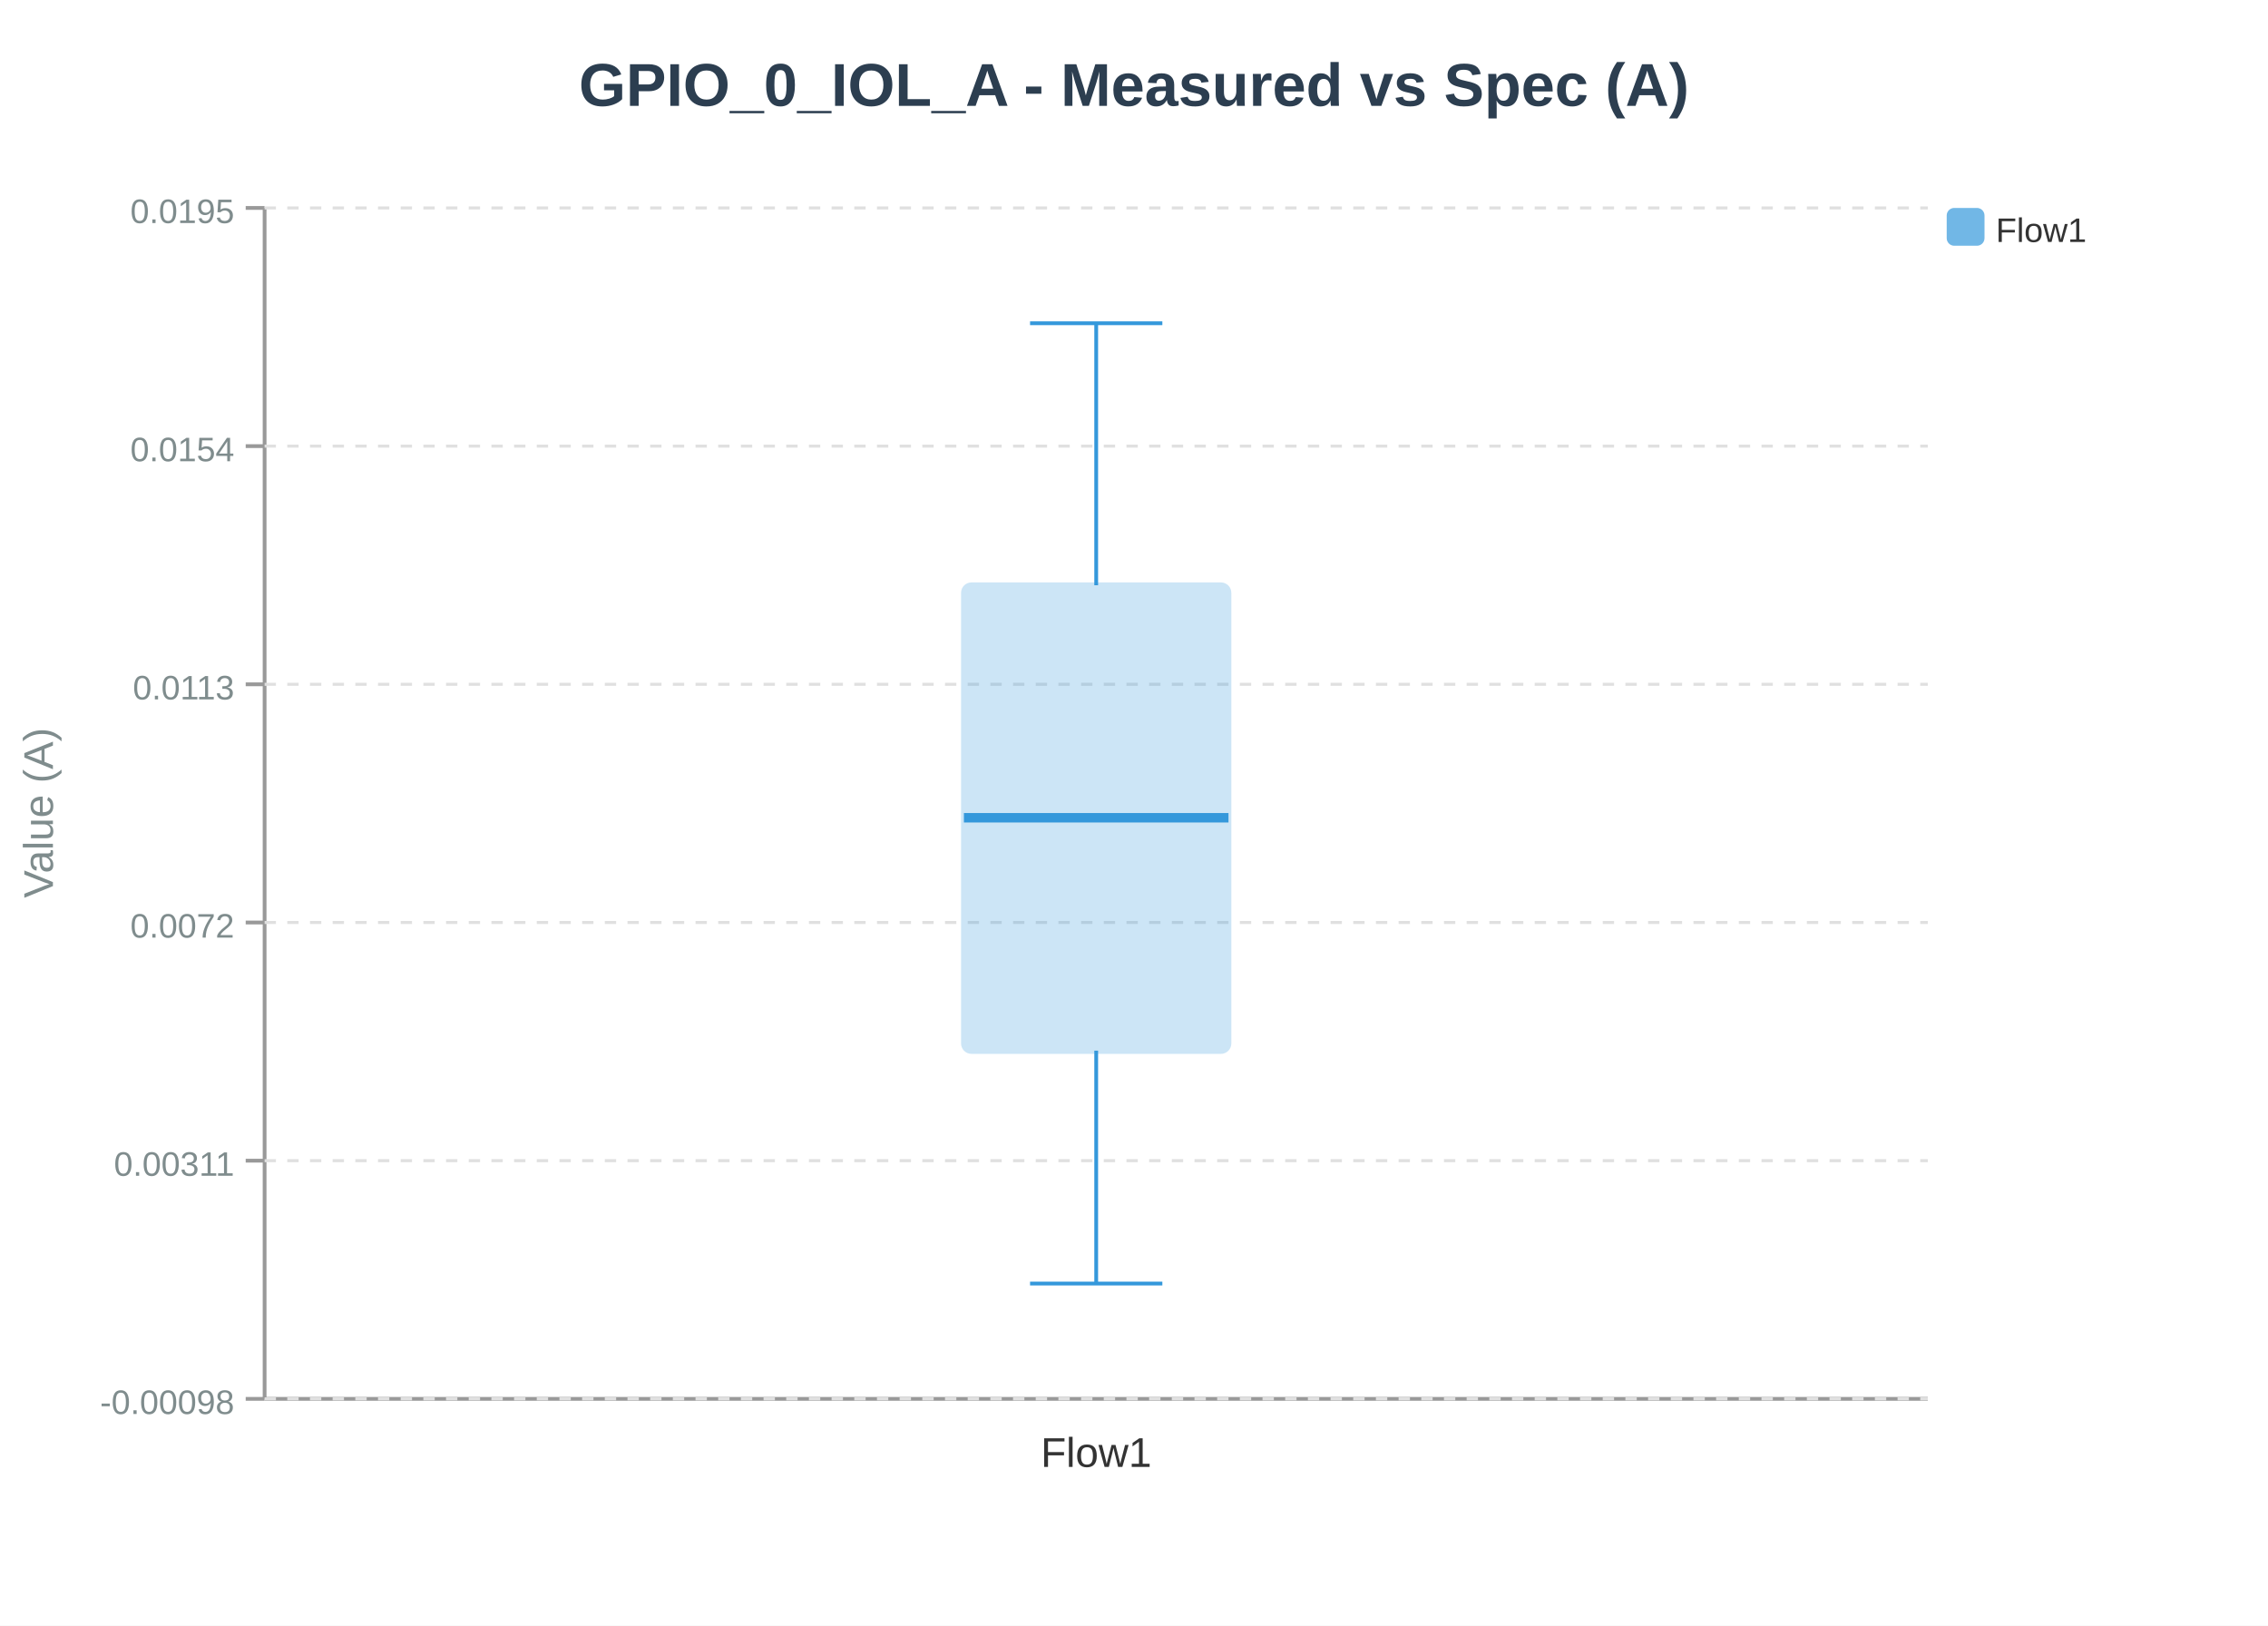
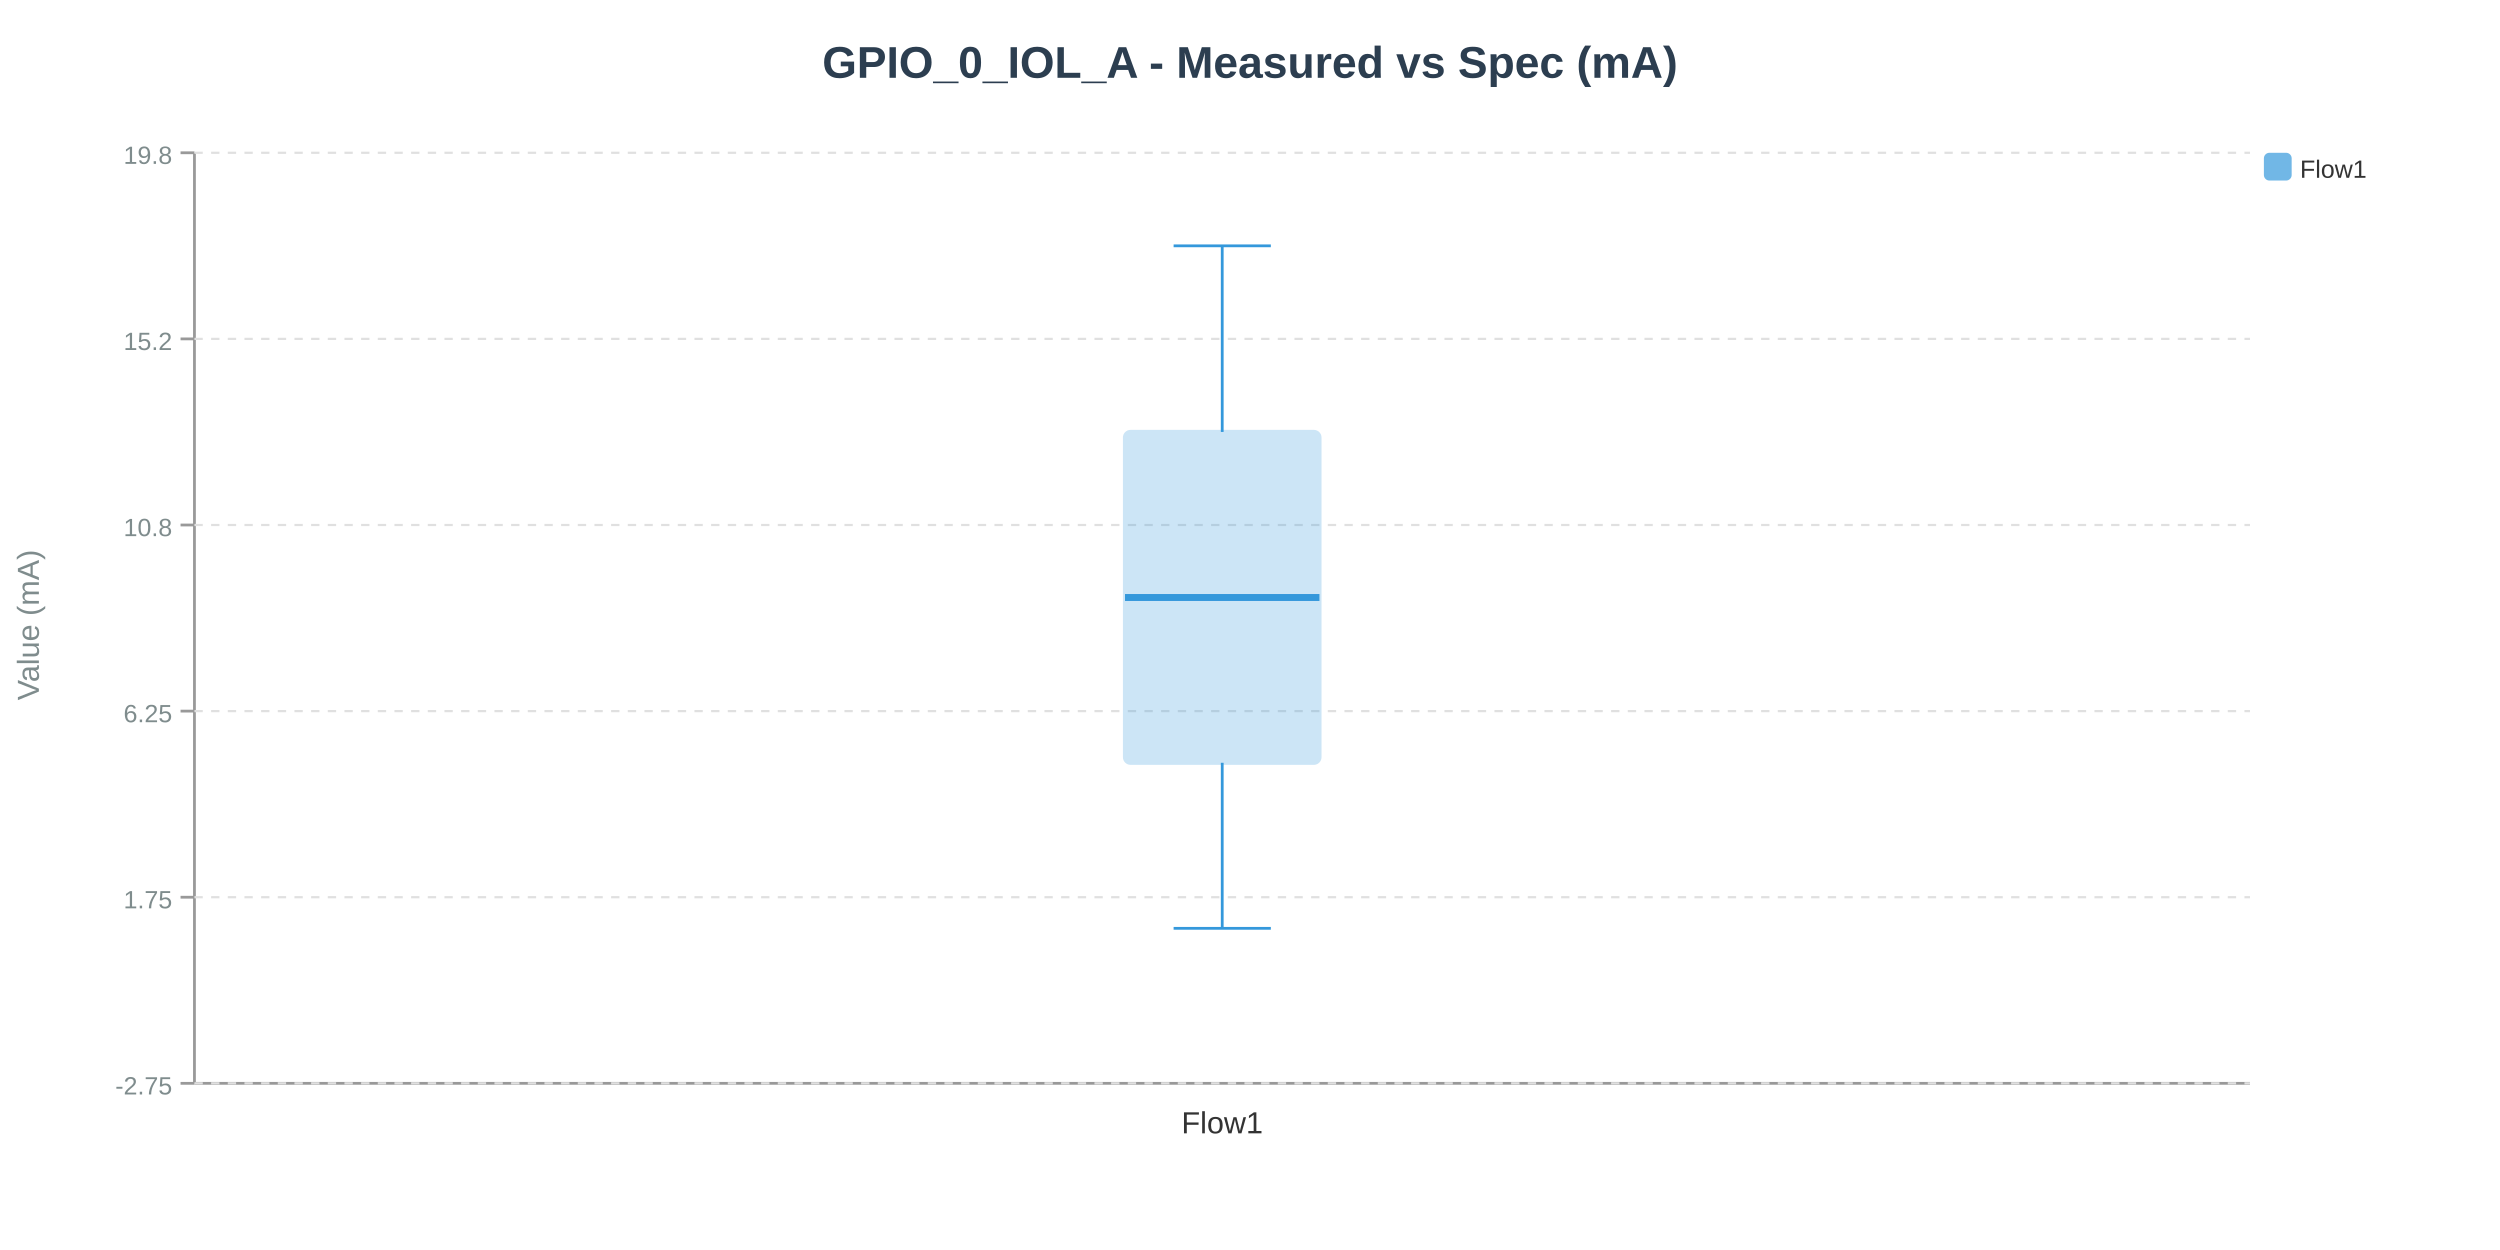
- <svg xmlns="http://www.w3.org/2000/svg" width="600" height="430" viewBox="0 0 600 430">
-   <rect width="600" height="430" fill="#ffffff" />
-   <text x="300.0" y="28.0" font-size="16" font-weight="bold" text-anchor="middle" fill="#2c3e50" font-family="Arial,sans-serif">GPIO_0_IOL_A - Measured vs Spec (A)</text>
-   <line x1="70.0" y1="370.0" x2="510.0" y2="370.0" stroke="#999" stroke-width="1" />
-   <line x1="70.0" y1="55.0" x2="70.0" y2="370.0" stroke="#999" stroke-width="1" />
-   <line x1="65.0" y1="370.0" x2="70.0" y2="370.0" stroke="#999" stroke-width="1" />
-   <line x1="70.0" y1="370.0" x2="510.0" y2="370.0" stroke="#e0e0e0" stroke-width="0.8" stroke-dasharray="3,3" />
-   <text x="62.0" y="374.0" font-size="9" font-weight="normal" text-anchor="end" fill="#7f8c8d" font-family="Arial,sans-serif">-0.00098</text>
-   <line x1="65.0" y1="307.0" x2="70.0" y2="307.0" stroke="#999" stroke-width="1" />
-   <line x1="70.0" y1="307.0" x2="510.0" y2="307.0" stroke="#e0e0e0" stroke-width="0.8" stroke-dasharray="3,3" />
-   <text x="62.0" y="311.0" font-size="9" font-weight="normal" text-anchor="end" fill="#7f8c8d" font-family="Arial,sans-serif">0.00311</text>
-   <line x1="65.0" y1="244.0" x2="70.0" y2="244.0" stroke="#999" stroke-width="1" />
-   <line x1="70.0" y1="244.0" x2="510.0" y2="244.0" stroke="#e0e0e0" stroke-width="0.8" stroke-dasharray="3,3" />
-   <text x="62.0" y="248.0" font-size="9" font-weight="normal" text-anchor="end" fill="#7f8c8d" font-family="Arial,sans-serif">0.0072</text>
-   <line x1="65.0" y1="181.0" x2="70.0" y2="181.0" stroke="#999" stroke-width="1" />
-   <line x1="70.0" y1="181.0" x2="510.0" y2="181.0" stroke="#e0e0e0" stroke-width="0.8" stroke-dasharray="3,3" />
-   <text x="62.0" y="185.0" font-size="9" font-weight="normal" text-anchor="end" fill="#7f8c8d" font-family="Arial,sans-serif">0.0113</text>
-   <line x1="65.0" y1="118.0" x2="70.0" y2="118.0" stroke="#999" stroke-width="1" />
-   <line x1="70.0" y1="118.0" x2="510.0" y2="118.0" stroke="#e0e0e0" stroke-width="0.8" stroke-dasharray="3,3" />
-   <text x="62.0" y="122.0" font-size="9" font-weight="normal" text-anchor="end" fill="#7f8c8d" font-family="Arial,sans-serif">0.0154</text>
+ <svg xmlns="http://www.w3.org/2000/svg" width="900" height="450" viewBox="0 0 900 450">
+   <rect width="900" height="450" fill="#ffffff" />
+   <text x="450.0" y="28.0" font-size="16" font-weight="bold" text-anchor="middle" fill="#2c3e50" font-family="Arial,sans-serif">GPIO_0_IOL_A - Measured vs Spec (mA)</text>
+   <line x1="70.0" y1="390.0" x2="810.0" y2="390.0" stroke="#999" stroke-width="1" />
+   <line x1="70.0" y1="55.0" x2="70.0" y2="390.0" stroke="#999" stroke-width="1" />
+   <line x1="65.0" y1="390.0" x2="70.0" y2="390.0" stroke="#999" stroke-width="1" />
+   <line x1="70.0" y1="390.0" x2="810.0" y2="390.0" stroke="#e0e0e0" stroke-width="0.8" stroke-dasharray="3,3" />
+   <text x="62.0" y="394.0" font-size="9" font-weight="normal" text-anchor="end" fill="#7f8c8d" font-family="Arial,sans-serif">-2.75</text>
+   <line x1="65.0" y1="323.0" x2="70.0" y2="323.0" stroke="#999" stroke-width="1" />
+   <line x1="70.0" y1="323.0" x2="810.0" y2="323.0" stroke="#e0e0e0" stroke-width="0.8" stroke-dasharray="3,3" />
+   <text x="62.0" y="327.0" font-size="9" font-weight="normal" text-anchor="end" fill="#7f8c8d" font-family="Arial,sans-serif">1.75</text>
+   <line x1="65.0" y1="256.0" x2="70.0" y2="256.0" stroke="#999" stroke-width="1" />
+   <line x1="70.0" y1="256.0" x2="810.0" y2="256.0" stroke="#e0e0e0" stroke-width="0.8" stroke-dasharray="3,3" />
+   <text x="62.0" y="260.0" font-size="9" font-weight="normal" text-anchor="end" fill="#7f8c8d" font-family="Arial,sans-serif">6.25</text>
+   <line x1="65.0" y1="189.0" x2="70.0" y2="189.0" stroke="#999" stroke-width="1" />
+   <line x1="70.0" y1="189.0" x2="810.0" y2="189.0" stroke="#e0e0e0" stroke-width="0.8" stroke-dasharray="3,3" />
+   <text x="62.0" y="193.0" font-size="9" font-weight="normal" text-anchor="end" fill="#7f8c8d" font-family="Arial,sans-serif">10.8</text>
+   <line x1="65.0" y1="122.0" x2="70.0" y2="122.0" stroke="#999" stroke-width="1" />
+   <line x1="70.0" y1="122.0" x2="810.0" y2="122.0" stroke="#e0e0e0" stroke-width="0.8" stroke-dasharray="3,3" />
+   <text x="62.0" y="126.0" font-size="9" font-weight="normal" text-anchor="end" fill="#7f8c8d" font-family="Arial,sans-serif">15.2</text>
  <line x1="65.0" y1="55.0" x2="70.0" y2="55.0" stroke="#999" stroke-width="1" />
-   <line x1="70.0" y1="55.0" x2="510.0" y2="55.0" stroke="#e0e0e0" stroke-width="0.8" stroke-dasharray="3,3" />
-   <text x="62.0" y="59.0" font-size="9" font-weight="normal" text-anchor="end" fill="#7f8c8d" font-family="Arial,sans-serif">0.0195</text>
-   <text x="14.0" y="215.0" font-size="11" font-weight="normal" text-anchor="middle" fill="#7f8c8d" font-family="Arial,sans-serif" transform="rotate(-90,14,215.0)">Value (A)</text>
-   <rect x="255.0" y="154.8" width="70.0" height="123.2" fill="#3498db" stroke="#3498db" stroke-width="1.5" opacity="0.25" rx="2" />
-   <line x1="255.0" y1="216.3" x2="325.0" y2="216.3" stroke="#3498db" stroke-width="2.5" />
-   <line x1="290.0" y1="277.9" x2="290.0" y2="339.5" stroke="#3498db" stroke-width="1" />
-   <line x1="290.0" y1="154.8" x2="290.0" y2="85.5" stroke="#3498db" stroke-width="1" />
-   <line x1="272.5" y1="339.5" x2="307.5" y2="339.5" stroke="#3498db" stroke-width="1" />
-   <line x1="272.5" y1="85.5" x2="307.5" y2="85.5" stroke="#3498db" stroke-width="1" />
-   <text x="290.0" y="388.0" font-size="11" font-weight="normal" text-anchor="middle" fill="#333" font-family="Arial,sans-serif">Flow1</text>
-   <rect x="515.0" y="55.0" width="10.0" height="10.0" fill="#3498db" stroke="none" stroke-width="1" opacity="0.7" rx="2" />
-   <text x="528.0" y="64.0" font-size="9" font-weight="normal" text-anchor="start" fill="#333" font-family="Arial,sans-serif">Flow1</text>
+   <line x1="70.0" y1="55.0" x2="810.0" y2="55.0" stroke="#e0e0e0" stroke-width="0.8" stroke-dasharray="3,3" />
+   <text x="62.0" y="59.0" font-size="9" font-weight="normal" text-anchor="end" fill="#7f8c8d" font-family="Arial,sans-serif">19.8</text>
+   <text x="14.0" y="225.0" font-size="11" font-weight="normal" text-anchor="middle" fill="#7f8c8d" font-family="Arial,sans-serif" transform="rotate(-90,14,225.0)">Value (mA)</text>
+   <rect x="405.0" y="155.5" width="70.0" height="119.1" fill="#3498db" stroke="#3498db" stroke-width="1.5" opacity="0.25" rx="2" />
+   <line x1="405.0" y1="215.1" x2="475.0" y2="215.1" stroke="#3498db" stroke-width="2.5" />
+   <line x1="440.0" y1="274.6" x2="440.0" y2="334.2" stroke="#3498db" stroke-width="1" />
+   <line x1="440.0" y1="155.5" x2="440.0" y2="88.5" stroke="#3498db" stroke-width="1" />
+   <line x1="422.5" y1="334.2" x2="457.5" y2="334.2" stroke="#3498db" stroke-width="1" />
+   <line x1="422.5" y1="88.5" x2="457.5" y2="88.5" stroke="#3498db" stroke-width="1" />
+   <text x="440.0" y="408.0" font-size="11" font-weight="normal" text-anchor="middle" fill="#333" font-family="Arial,sans-serif">Flow1</text>
+   <rect x="815.0" y="55.0" width="10.0" height="10.0" fill="#3498db" stroke="none" stroke-width="1" opacity="0.7" rx="2" />
+   <text x="828.0" y="64.0" font-size="9" font-weight="normal" text-anchor="start" fill="#333" font-family="Arial,sans-serif">Flow1</text>
+   <g class="spec-el">
+ </g>
</svg>
